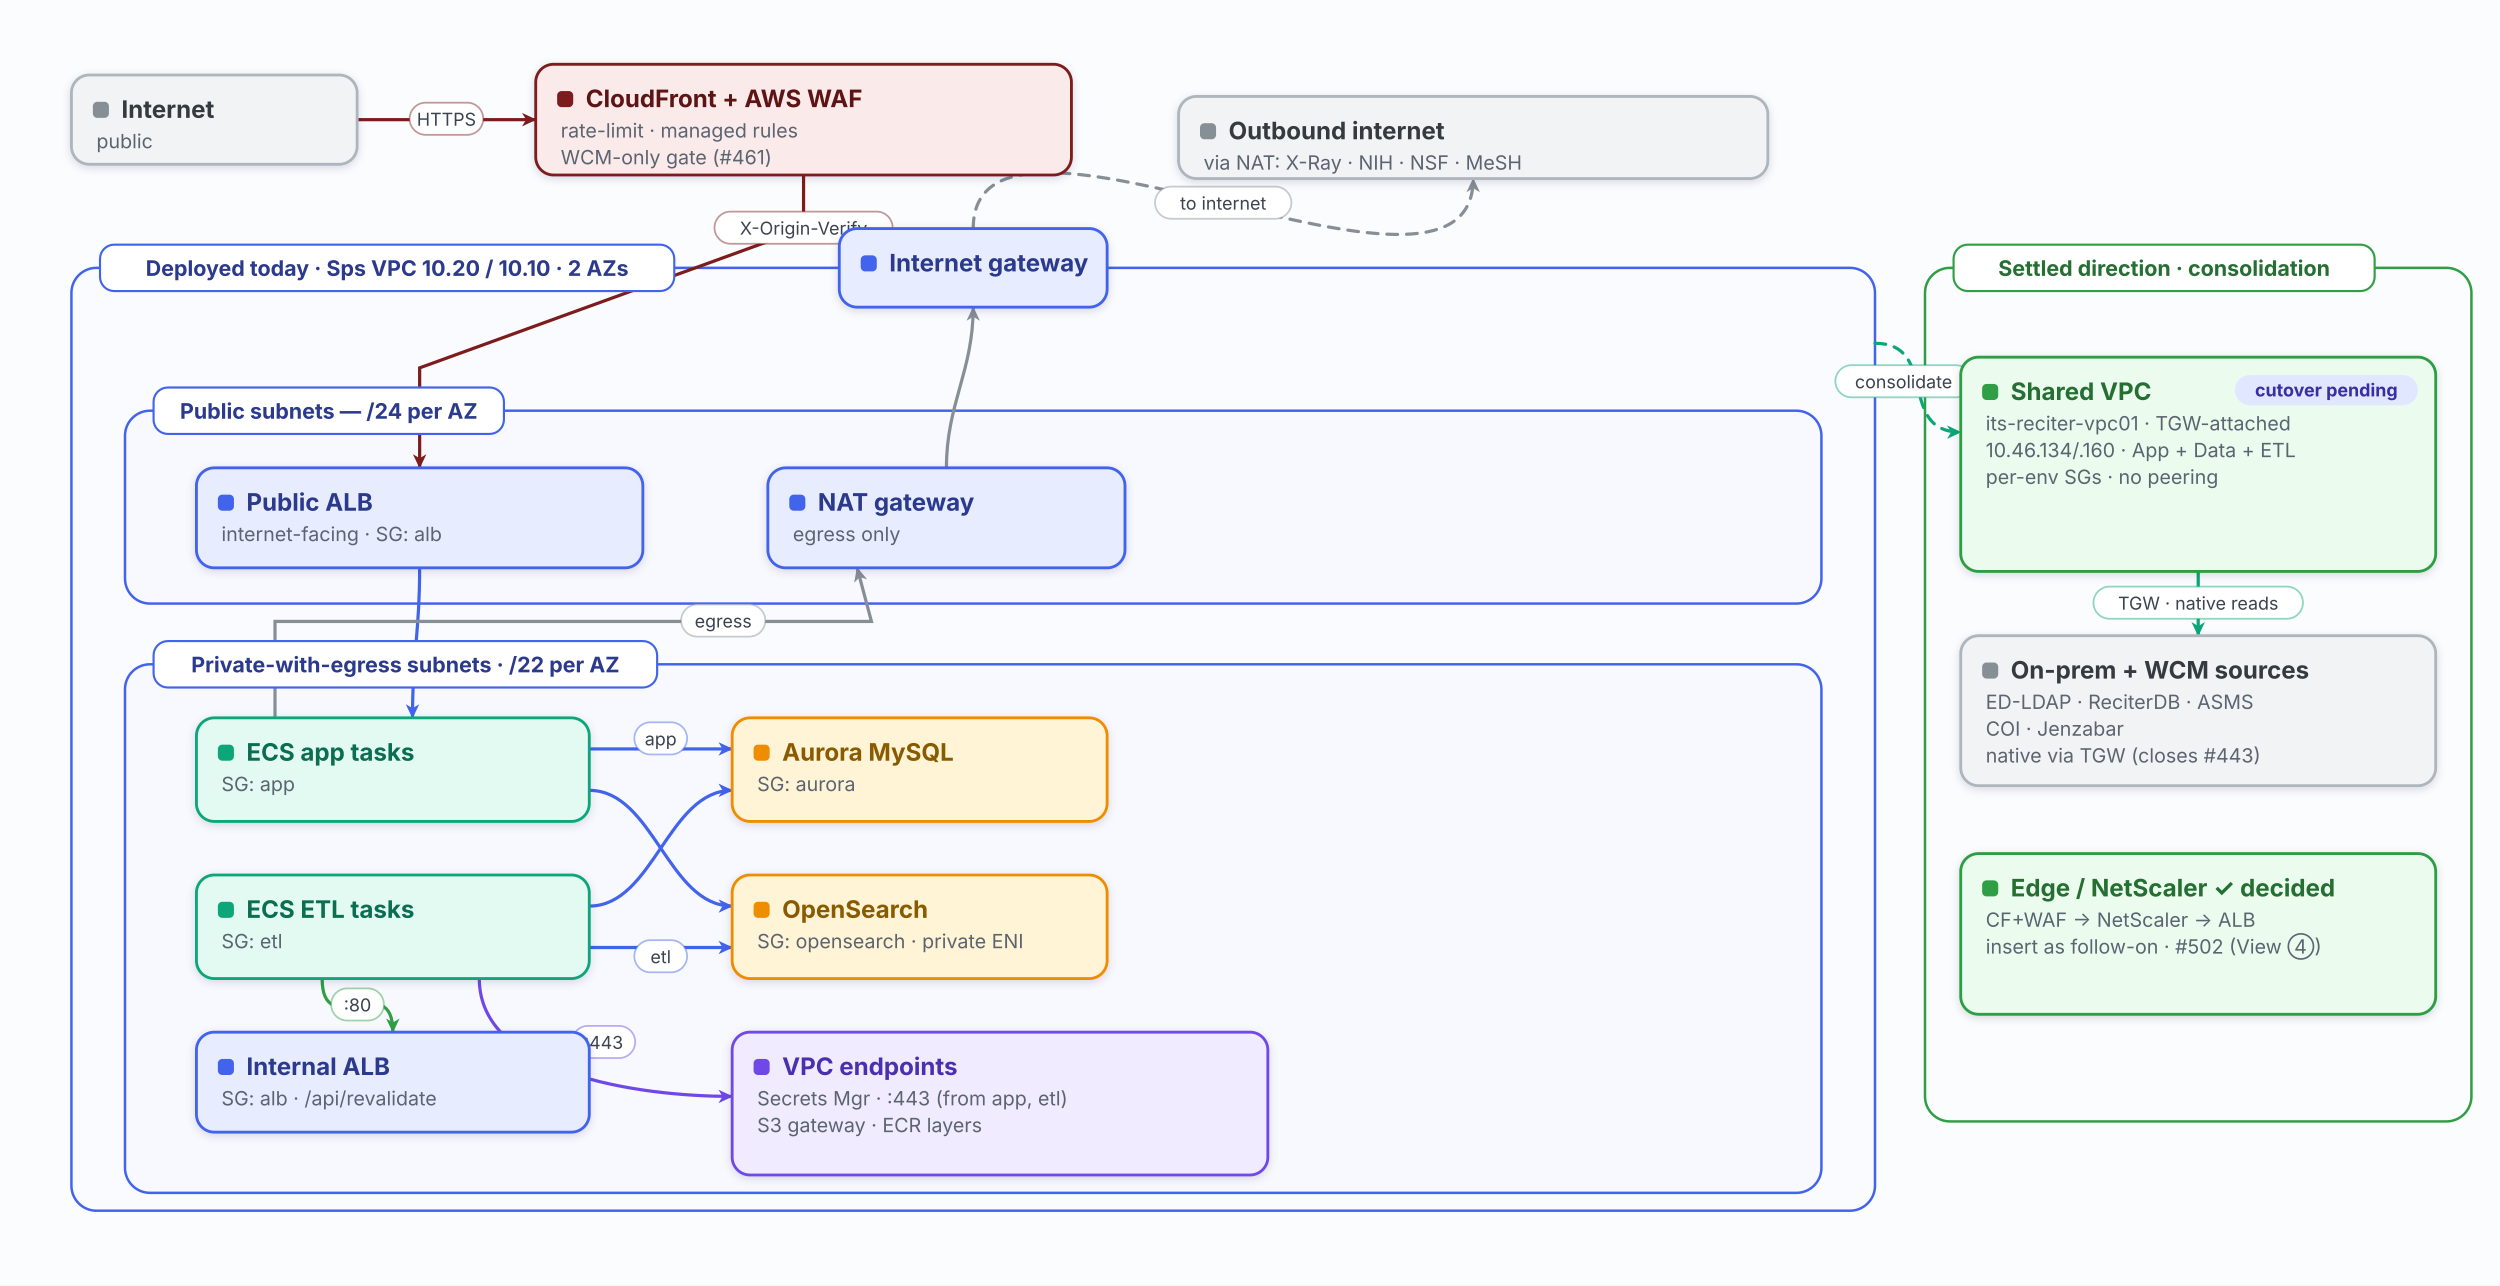
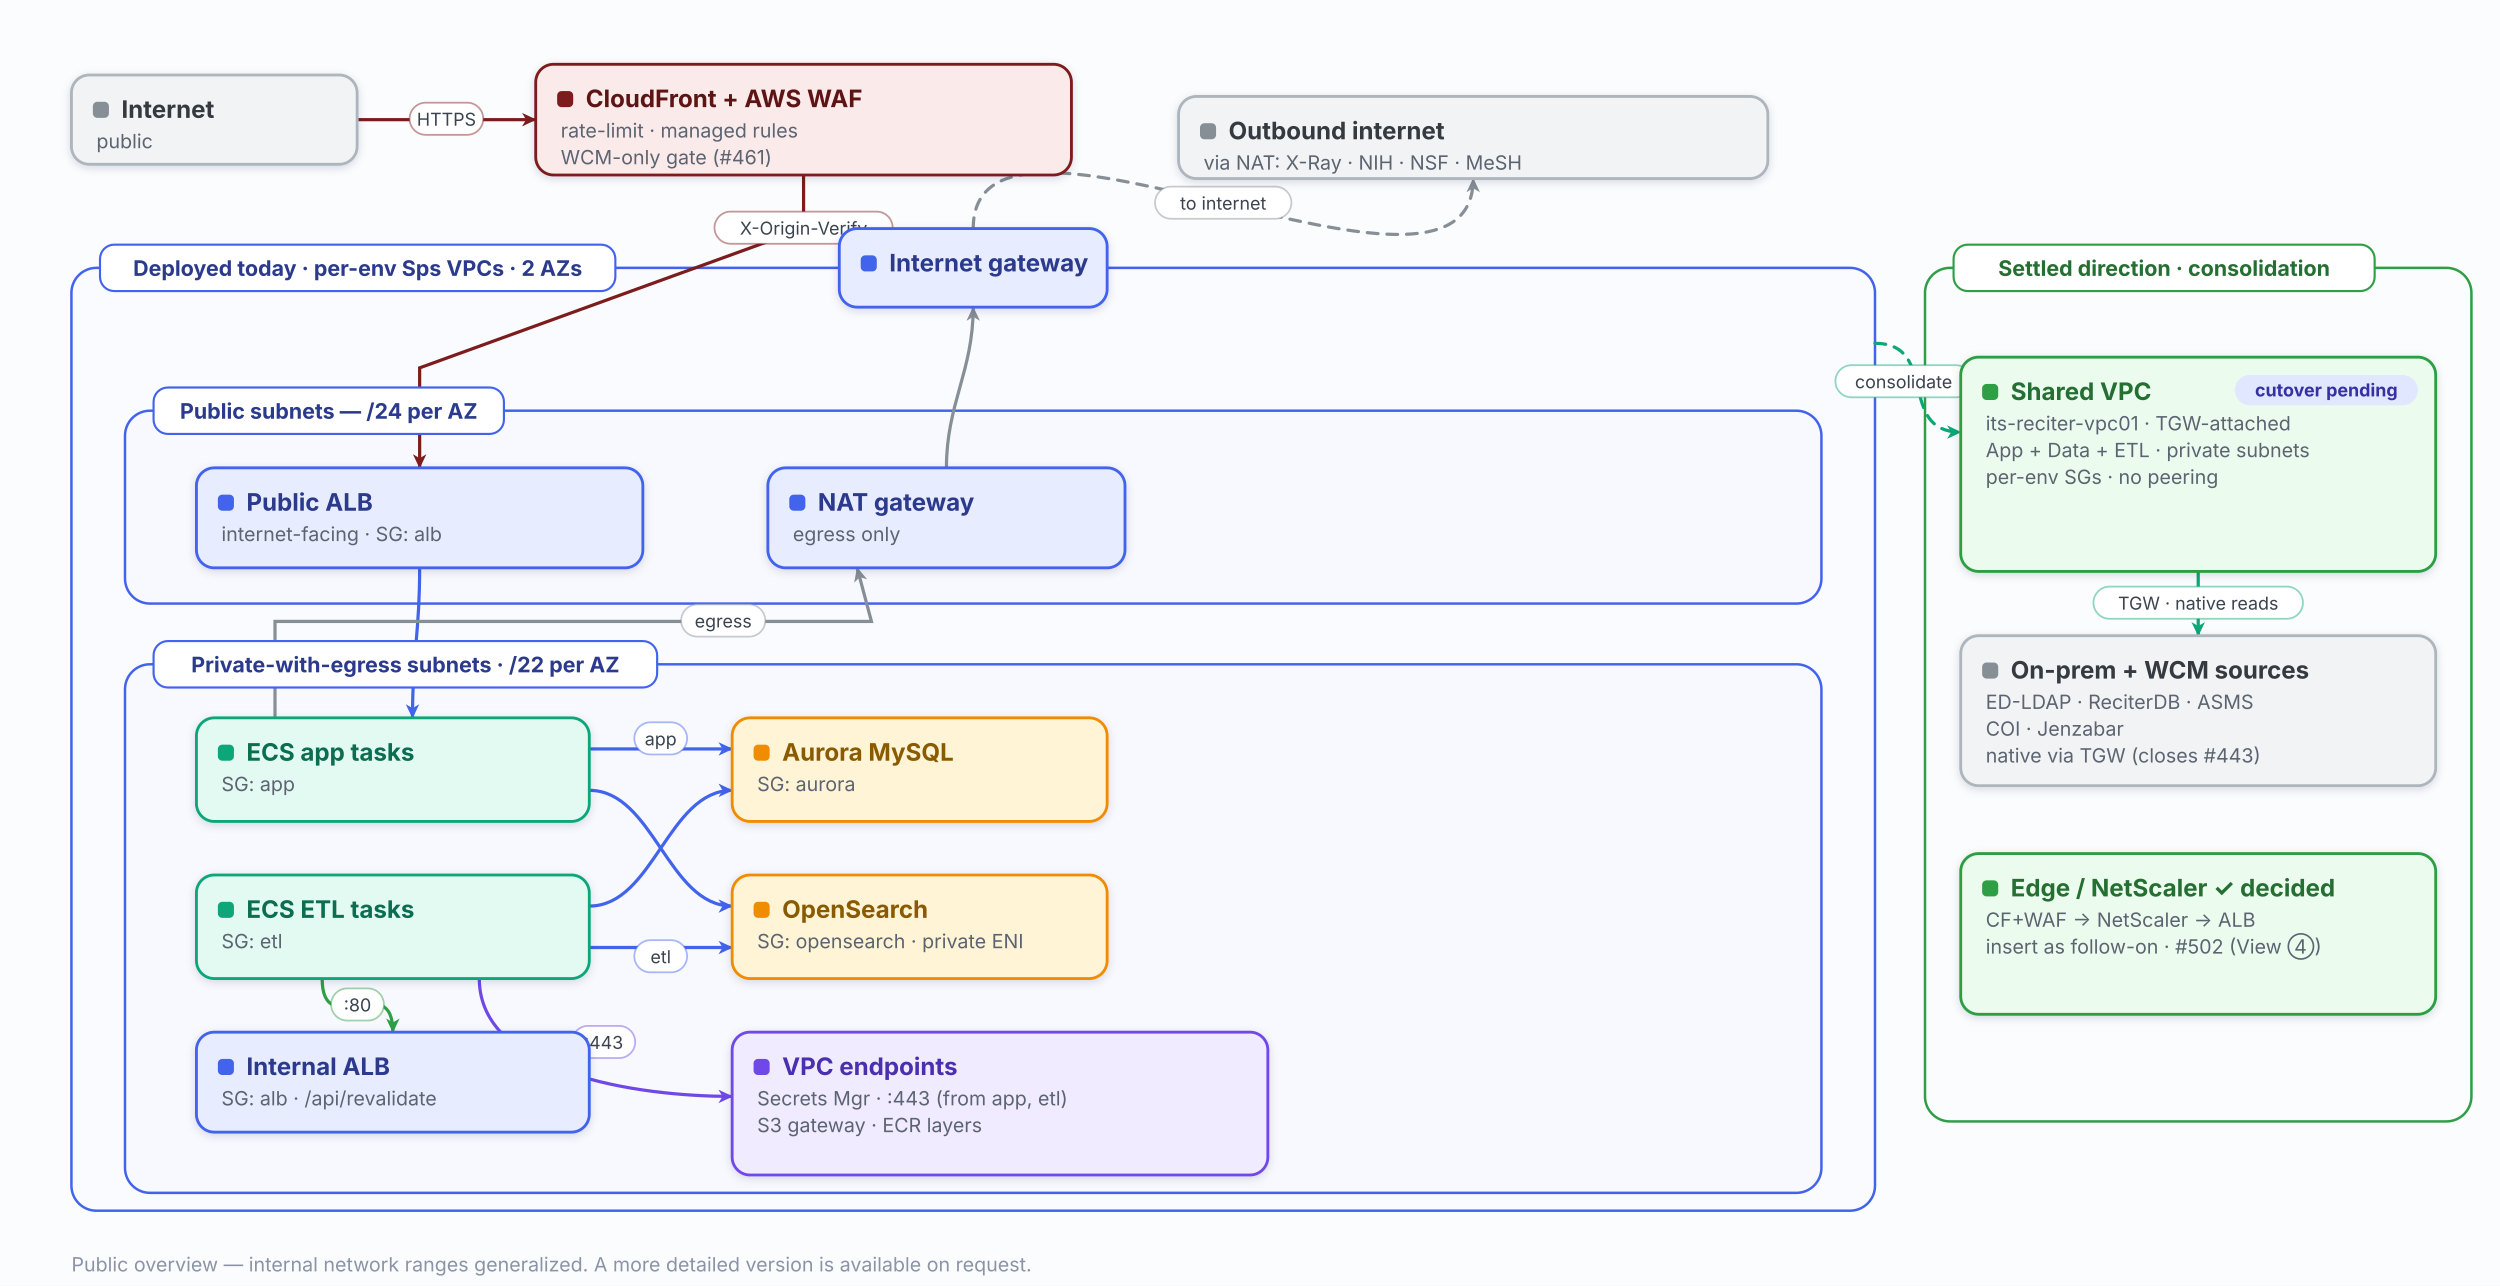
<svg xmlns="http://www.w3.org/2000/svg" viewBox="0 0 1400 720" width="1400" height="720" font-family="Inter,-apple-system,Segoe UI,Helvetica,Arial,sans-serif">
  <rect width="100%" height="100%" fill="#fbfcfe" />
  <defs>
    <filter id="sh" x="-25%" y="-25%" width="150%" height="150%">
      <feDropShadow dx="0" dy="1.4" stdDeviation="2.4" flood-color="#0b1f3a" flood-opacity="0.14" />
    </filter>
    <marker id="mGray" viewBox="0 0 10 10" refX="9" refY="5" markerWidth="9" markerHeight="9" markerUnits="userSpaceOnUse" orient="auto-start-reverse">
      <path d="M0.5,0.8 L9.4,5 L0.5,9.2 L3,5 Z" fill="#868e96" />
    </marker>
    <marker id="mMaroon" viewBox="0 0 10 10" refX="9" refY="5" markerWidth="9" markerHeight="9" markerUnits="userSpaceOnUse" orient="auto-start-reverse">
      <path d="M0.5,0.8 L9.4,5 L0.5,9.2 L3,5 Z" fill="#7d1c1c" />
    </marker>
    <marker id="mRed" viewBox="0 0 10 10" refX="9" refY="5" markerWidth="9" markerHeight="9" markerUnits="userSpaceOnUse" orient="auto-start-reverse">
      <path d="M0.5,0.8 L9.4,5 L0.5,9.2 L3,5 Z" fill="#e03131" />
    </marker>
    <marker id="mGreen" viewBox="0 0 10 10" refX="9" refY="5" markerWidth="9" markerHeight="9" markerUnits="userSpaceOnUse" orient="auto-start-reverse">
      <path d="M0.5,0.8 L9.4,5 L0.5,9.2 L3,5 Z" fill="#2f9e44" />
    </marker>
    <marker id="mIndigo" viewBox="0 0 10 10" refX="9" refY="5" markerWidth="9" markerHeight="9" markerUnits="userSpaceOnUse" orient="auto-start-reverse">
      <path d="M0.5,0.8 L9.4,5 L0.5,9.2 L3,5 Z" fill="#4263eb" />
    </marker>
    <marker id="mViolet" viewBox="0 0 10 10" refX="9" refY="5" markerWidth="9" markerHeight="9" markerUnits="userSpaceOnUse" orient="auto-start-reverse">
      <path d="M0.5,0.8 L9.4,5 L0.5,9.2 L3,5 Z" fill="#7048e8" />
    </marker>
    <marker id="mAmber" viewBox="0 0 10 10" refX="9" refY="5" markerWidth="9" markerHeight="9" markerUnits="userSpaceOnUse" orient="auto-start-reverse">
      <path d="M0.5,0.8 L9.4,5 L0.5,9.2 L3,5 Z" fill="#f08c00" />
    </marker>
    <marker id="mTeal" viewBox="0 0 10 10" refX="9" refY="5" markerWidth="9" markerHeight="9" markerUnits="userSpaceOnUse" orient="auto-start-reverse">
      <path d="M0.5,0.8 L9.4,5 L0.5,9.2 L3,5 Z" fill="#0ca678" />
    </marker>
  </defs>
  <rect x="40" y="150" width="1010" height="528" rx="14" fill="#e7ecff" fill-opacity="0.05" stroke="#4263eb" stroke-width="1.4" />
  <rect x="70" y="230" width="950" height="108" rx="14" fill="#e7ecff" fill-opacity="0.12" stroke="#4263eb" stroke-width="1.4" />
  <rect x="70" y="372" width="950" height="296" rx="14" fill="#e7ecff" fill-opacity="0.12" stroke="#4263eb" stroke-width="1.4" />
  <rect x="1078" y="150" width="306" height="478" rx="14" fill="#ebfbee" fill-opacity="0.06" stroke="#2f9e44" stroke-width="1.4" />
  <path d="M200,67 C236,67 264,67 300,67" fill="none" stroke="#7d1c1c" stroke-width="1.8" stroke-linecap="round" marker-end="url(#mMaroon)" />
  <path d="M450,98 L450,128 L235,206 L235,262" fill="none" stroke="#7d1c1c" stroke-width="1.8" stroke-linecap="round" marker-end="url(#mMaroon)" />
  <path d="M235,318 C235,354 231,366 231,402" fill="none" stroke="#4263eb" stroke-width="1.8" stroke-linecap="round" marker-end="url(#mIndigo)" />
  <path d="M330,419.4 C366,419.4 374,419.4 410,419.4" fill="none" stroke="#4263eb" stroke-width="1.8" stroke-linecap="round" marker-end="url(#mIndigo)" />
  <path d="M330,530.6 C366,530.6 374,530.6 410,530.6" fill="none" stroke="#4263eb" stroke-width="1.8" stroke-linecap="round" marker-end="url(#mIndigo)" />
  <path d="M330,442.6 C366,442.6 374,507.4 410,507.4" fill="none" stroke="#4263eb" stroke-width="1.8" stroke-linecap="round" marker-end="url(#mIndigo)" />
  <path d="M330,507.4 C366,507.4 374,442.6 410,442.6" fill="none" stroke="#4263eb" stroke-width="1.8" stroke-linecap="round" marker-end="url(#mIndigo)" />
  <path d="M268.4,548 C268.4,601.117 356.883,614 410,614" fill="none" stroke="#7048e8" stroke-width="1.8" stroke-linecap="round" marker-end="url(#mViolet)" />
  <path d="M180.4,548 C180.4,584 220,542 220,578" fill="none" stroke="#2f9e44" stroke-width="1.8" stroke-linecap="round" marker-end="url(#mGreen)" />
  <path d="M154,402 L154,348 L488,348 L480,318" fill="none" stroke="#868e96" stroke-width="1.8" stroke-linecap="round" marker-end="url(#mGray)" />
  <path d="M530,262 C530,226 545,208 545,172" fill="none" stroke="#868e96" stroke-width="1.8" stroke-linecap="round" marker-end="url(#mGray)" />
  <path d="M545,128 C545,32.325 825,195.675 825,100" fill="none" stroke="#868e96" stroke-width="1.8" stroke-linecap="round" stroke-dasharray="6 5" marker-end="url(#mGray)" />
  <path d="M1050,192.24 C1086,192.24 1062,242 1098,242" fill="none" stroke="#0ca678" stroke-width="1.8" stroke-linecap="round" stroke-dasharray="6 5" marker-end="url(#mTeal)" />
  <path d="M1231,320 C1231,356 1231,320 1231,356" fill="none" stroke="#0ca678" stroke-width="1.8" stroke-linecap="round" marker-end="url(#mTeal)" />
  <rect x="229.375" y="57.5" width="41.25" height="18" rx="9" fill="#ffffff" stroke="#7d1c1c" stroke-opacity="0.45" />
  <text x="250" y="70.4" font-size="10" fill="#3a434f" text-anchor="middle">HTTPS</text>
  <rect x="400.125" y="118.5" width="99.75" height="18" rx="9" fill="#ffffff" stroke="#7d1c1c" stroke-opacity="0.45" />
  <text x="450" y="131.4" font-size="10" fill="#3a434f" text-anchor="middle">X-Origin-Verify</text>
  <rect x="355.225" y="404.5" width="29.55" height="18" rx="9" fill="#ffffff" stroke="#4263eb" stroke-opacity="0.45" />
  <text x="370" y="417.4" font-size="10" fill="#3a434f" text-anchor="middle">app</text>
  <rect x="355.225" y="526.5" width="29.55" height="18" rx="9" fill="#ffffff" stroke="#4263eb" stroke-opacity="0.45" />
  <text x="370" y="539.4" font-size="10" fill="#3a434f" text-anchor="middle">etl</text>
  <rect x="320.3" y="574.5" width="35.4" height="18" rx="9" fill="#ffffff" stroke="#7048e8" stroke-opacity="0.45" />
  <text x="338" y="587.4" font-size="10" fill="#3a434f" text-anchor="middle">:443</text>
  <rect x="185.425" y="553.5" width="29.55" height="18" rx="9" fill="#ffffff" stroke="#2f9e44" stroke-opacity="0.45" />
  <text x="200.2" y="566.4" font-size="10" fill="#3a434f" text-anchor="middle">:80</text>
  <rect x="381.45" y="338.5" width="47.1" height="18" rx="9" fill="#ffffff" stroke="#868e96" stroke-opacity="0.45" />
  <text x="405" y="351.4" font-size="10" fill="#3a434f" text-anchor="middle">egress</text>
  <rect x="646.825" y="104.5" width="76.35" height="18" rx="9" fill="#ffffff" stroke="#868e96" stroke-opacity="0.45" />
  <text x="685" y="117.4" font-size="10" fill="#3a434f" text-anchor="middle">to internet</text>
  <rect x="1027.825" y="204.5" width="76.35" height="18" rx="9" fill="#ffffff" stroke="#0ca678" stroke-opacity="0.45" />
  <text x="1066" y="217.4" font-size="10" fill="#3a434f" text-anchor="middle">consolidate</text>
  <rect x="1172.35" y="328.5" width="117.3" height="18" rx="9" fill="#ffffff" stroke="#0ca678" stroke-opacity="0.45" />
  <text x="1231" y="341.4" font-size="10" fill="#3a434f" text-anchor="middle">TGW · native reads</text>
  <g>
-     <rect x="56" y="137" width="321.6" height="26" rx="8" fill="#ffffff" stroke="#4263eb" stroke-width="1.2" />
-     <text x="216.8" y="154.5" font-size="12" font-weight="700" fill="#2b3a8c" text-anchor="middle">Deployed today · Sps VPC 10.20 / 10.10 · 2 AZs</text>
+     <rect x="56" y="137" width="288.6" height="26" rx="8" fill="#ffffff" stroke="#4263eb" stroke-width="1.2" />
+     <text x="200.3" y="154.5" font-size="12" font-weight="700" fill="#2b3a8c" text-anchor="middle">Deployed today · per-env Sps VPCs · 2 AZs</text>
  </g>
  <g>
    <rect x="86" y="217" width="196.2" height="26" rx="8" fill="#ffffff" stroke="#4263eb" stroke-width="1.2" />
    <text x="184.1" y="234.5" font-size="12" font-weight="700" fill="#2b3a8c" text-anchor="middle">Public subnets — /24 per AZ</text>
  </g>
  <g>
    <rect x="86" y="359" width="282" height="26" rx="8" fill="#ffffff" stroke="#4263eb" stroke-width="1.2" />
    <text x="227" y="376.5" font-size="12" font-weight="700" fill="#2b3a8c" text-anchor="middle">Private-with-egress subnets · /22 per AZ</text>
  </g>
  <g>
    <rect x="1094" y="137" width="235.8" height="26" rx="8" fill="#ffffff" stroke="#2f9e44" stroke-width="1.2" />
    <text x="1211.9" y="154.5" font-size="12" font-weight="700" fill="#256f33" text-anchor="middle">Settled direction · consolidation</text>
  </g>
+   <text x="40" y="712" font-size="11" fill="#8a94a6">Public overview — internal network ranges generalized. A more detailed version is available on request.</text>
  <g>
    <rect x="40" y="42" width="160" height="50" rx="10" fill="#f1f3f5" stroke="#adb5bd" stroke-width="1.6" filter="url(#sh)" />
    <rect x="52" y="57" width="9" height="9" rx="2.5" fill="#868e96" />
    <text x="68" y="66" font-size="13.5" font-weight="700" fill="#343a40">Internet</text>
    <text x="54" y="83" font-size="11" fill="#5b6470">public</text>
  </g>
  <g>
    <rect x="300" y="36" width="300" height="62" rx="10" fill="#fbeaea" stroke="#7d1c1c" stroke-width="1.6" filter="url(#sh)" />
    <rect x="312" y="51" width="9" height="9" rx="2.5" fill="#7d1c1c" />
    <text x="328" y="60" font-size="13.5" font-weight="700" fill="#5e1414">CloudFront + AWS WAF</text>
    <text x="314" y="77" font-size="11" fill="#5b6470">rate-limit · managed rules</text>
    <text x="314" y="92" font-size="11" fill="#5b6470">WCM-only gate (#461)</text>
  </g>
  <g>
    <rect x="660" y="54" width="330" height="46" rx="10" fill="#f1f3f5" stroke="#adb5bd" stroke-width="1.6" filter="url(#sh)" />
    <rect x="672" y="69" width="9" height="9" rx="2.5" fill="#868e96" />
    <text x="688" y="78" font-size="13.5" font-weight="700" fill="#343a40">Outbound internet</text>
    <text x="674" y="95" font-size="11" fill="#5b6470">via NAT: X-Ray · NIH · NSF · MeSH</text>
  </g>
  <g>
    <rect x="470" y="128" width="150" height="44" rx="10" fill="#e7ecff" stroke="#4263eb" stroke-width="1.6" filter="url(#sh)" />
    <rect x="482" y="143" width="9" height="9" rx="2.5" fill="#4263eb" />
    <text x="498" y="152" font-size="13.5" font-weight="700" fill="#2b3a8c">Internet gateway</text>
  </g>
  <g>
    <rect x="110" y="262" width="250" height="56" rx="10" fill="#e7ecff" stroke="#4263eb" stroke-width="1.6" filter="url(#sh)" />
    <rect x="122" y="277" width="9" height="9" rx="2.5" fill="#4263eb" />
    <text x="138" y="286" font-size="13.5" font-weight="700" fill="#2b3a8c">Public ALB</text>
    <text x="124" y="303" font-size="11" fill="#5b6470">internet-facing · SG: alb</text>
  </g>
  <g>
    <rect x="430" y="262" width="200" height="56" rx="10" fill="#e7ecff" stroke="#4263eb" stroke-width="1.6" filter="url(#sh)" />
    <rect x="442" y="277" width="9" height="9" rx="2.5" fill="#4263eb" />
    <text x="458" y="286" font-size="13.5" font-weight="700" fill="#2b3a8c">NAT gateway</text>
    <text x="444" y="303" font-size="11" fill="#5b6470">egress only</text>
  </g>
  <g>
    <rect x="110" y="402" width="220" height="58" rx="10" fill="#e3faf3" stroke="#0ca678" stroke-width="1.6" filter="url(#sh)" />
    <rect x="122" y="417" width="9" height="9" rx="2.5" fill="#0ca678" />
    <text x="138" y="426" font-size="13.5" font-weight="700" fill="#0b6e4f">ECS app tasks</text>
    <text x="124" y="443" font-size="11" fill="#5b6470">SG: app</text>
  </g>
  <g>
    <rect x="110" y="490" width="220" height="58" rx="10" fill="#e3faf3" stroke="#0ca678" stroke-width="1.6" filter="url(#sh)" />
    <rect x="122" y="505" width="9" height="9" rx="2.5" fill="#0ca678" />
    <text x="138" y="514" font-size="13.5" font-weight="700" fill="#0b6e4f">ECS ETL tasks</text>
    <text x="124" y="531" font-size="11" fill="#5b6470">SG: etl</text>
  </g>
  <g>
    <rect x="110" y="578" width="220" height="56" rx="10" fill="#e7ecff" stroke="#4263eb" stroke-width="1.6" filter="url(#sh)" />
    <rect x="122" y="593" width="9" height="9" rx="2.5" fill="#4263eb" />
    <text x="138" y="602" font-size="13.5" font-weight="700" fill="#2b3a8c">Internal ALB</text>
    <text x="124" y="619" font-size="11" fill="#5b6470">SG: alb · /api/revalidate</text>
  </g>
  <g>
    <rect x="410" y="402" width="210" height="58" rx="10" fill="#fff4d6" stroke="#f08c00" stroke-width="1.6" filter="url(#sh)" />
    <rect x="422" y="417" width="9" height="9" rx="2.5" fill="#f08c00" />
    <text x="438" y="426" font-size="13.5" font-weight="700" fill="#8a5a00">Aurora MySQL</text>
    <text x="424" y="443" font-size="11" fill="#5b6470">SG: aurora</text>
  </g>
  <g>
    <rect x="410" y="490" width="210" height="58" rx="10" fill="#fff4d6" stroke="#f08c00" stroke-width="1.6" filter="url(#sh)" />
    <rect x="422" y="505" width="9" height="9" rx="2.5" fill="#f08c00" />
    <text x="438" y="514" font-size="13.5" font-weight="700" fill="#8a5a00">OpenSearch</text>
    <text x="424" y="531" font-size="11" fill="#5b6470">SG: opensearch · private ENI</text>
  </g>
  <g>
    <rect x="410" y="578" width="300" height="80" rx="10" fill="#f0ebff" stroke="#7048e8" stroke-width="1.6" filter="url(#sh)" />
    <rect x="422" y="593" width="9" height="9" rx="2.5" fill="#7048e8" />
    <text x="438" y="602" font-size="13.5" font-weight="700" fill="#4a2fb0">VPC endpoints</text>
    <text x="424" y="619" font-size="11" fill="#5b6470">Secrets Mgr · :443 (from app, etl)</text>
    <text x="424" y="634" font-size="11" fill="#5b6470">S3 gateway · ECR layers</text>
  </g>
  <g>
    <rect x="1098" y="200" width="266" height="120" rx="10" fill="#ebfbee" stroke="#2f9e44" stroke-width="1.6" filter="url(#sh)" />
    <rect x="1110" y="215" width="9" height="9" rx="2.5" fill="#2f9e44" />
    <text x="1126" y="224" font-size="13.5" font-weight="700" fill="#256f33">Shared VPC</text>
    <text x="1112" y="241" font-size="11" fill="#5b6470">its-reciter-vpc01 · TGW-attached</text>
-     <text x="1112" y="256" font-size="11" fill="#5b6470">10.46.134/.160 · App + Data + ETL</text>
+     <text x="1112" y="256" font-size="11" fill="#5b6470">App + Data + ETL · private subnets</text>
    <text x="1112" y="271" font-size="11" fill="#5b6470">per-env SGs · no peering</text>
    <rect x="1251.5" y="210" width="102.5" height="17" rx="8.5" fill="#e0e7ff" />
    <text x="1302.75" y="222" font-size="10" font-weight="700" fill="#3730a3" text-anchor="middle">cutover pending</text>
  </g>
  <g>
    <rect x="1098" y="356" width="266" height="84" rx="10" fill="#f1f3f5" stroke="#adb5bd" stroke-width="1.6" filter="url(#sh)" />
    <rect x="1110" y="371" width="9" height="9" rx="2.5" fill="#868e96" />
    <text x="1126" y="380" font-size="13.5" font-weight="700" fill="#343a40">On-prem + WCM sources</text>
    <text x="1112" y="397" font-size="11" fill="#5b6470">ED-LDAP · ReciterDB · ASMS</text>
    <text x="1112" y="412" font-size="11" fill="#5b6470">COI · Jenzabar</text>
    <text x="1112" y="427" font-size="11" fill="#5b6470">native via TGW (closes #443)</text>
  </g>
  <g>
    <rect x="1098" y="478" width="266" height="90" rx="10" fill="#ebfbee" stroke="#2f9e44" stroke-width="1.6" filter="url(#sh)" />
    <rect x="1110" y="493" width="9" height="9" rx="2.5" fill="#2f9e44" />
    <text x="1126" y="502" font-size="13.5" font-weight="700" fill="#256f33">Edge / NetScaler ✓ decided</text>
    <text x="1112" y="519" font-size="11" fill="#5b6470">CF+WAF → NetScaler → ALB</text>
    <text x="1112" y="534" font-size="11" fill="#5b6470">insert as follow-on · #502 (View ④)</text>
  </g>
</svg>
